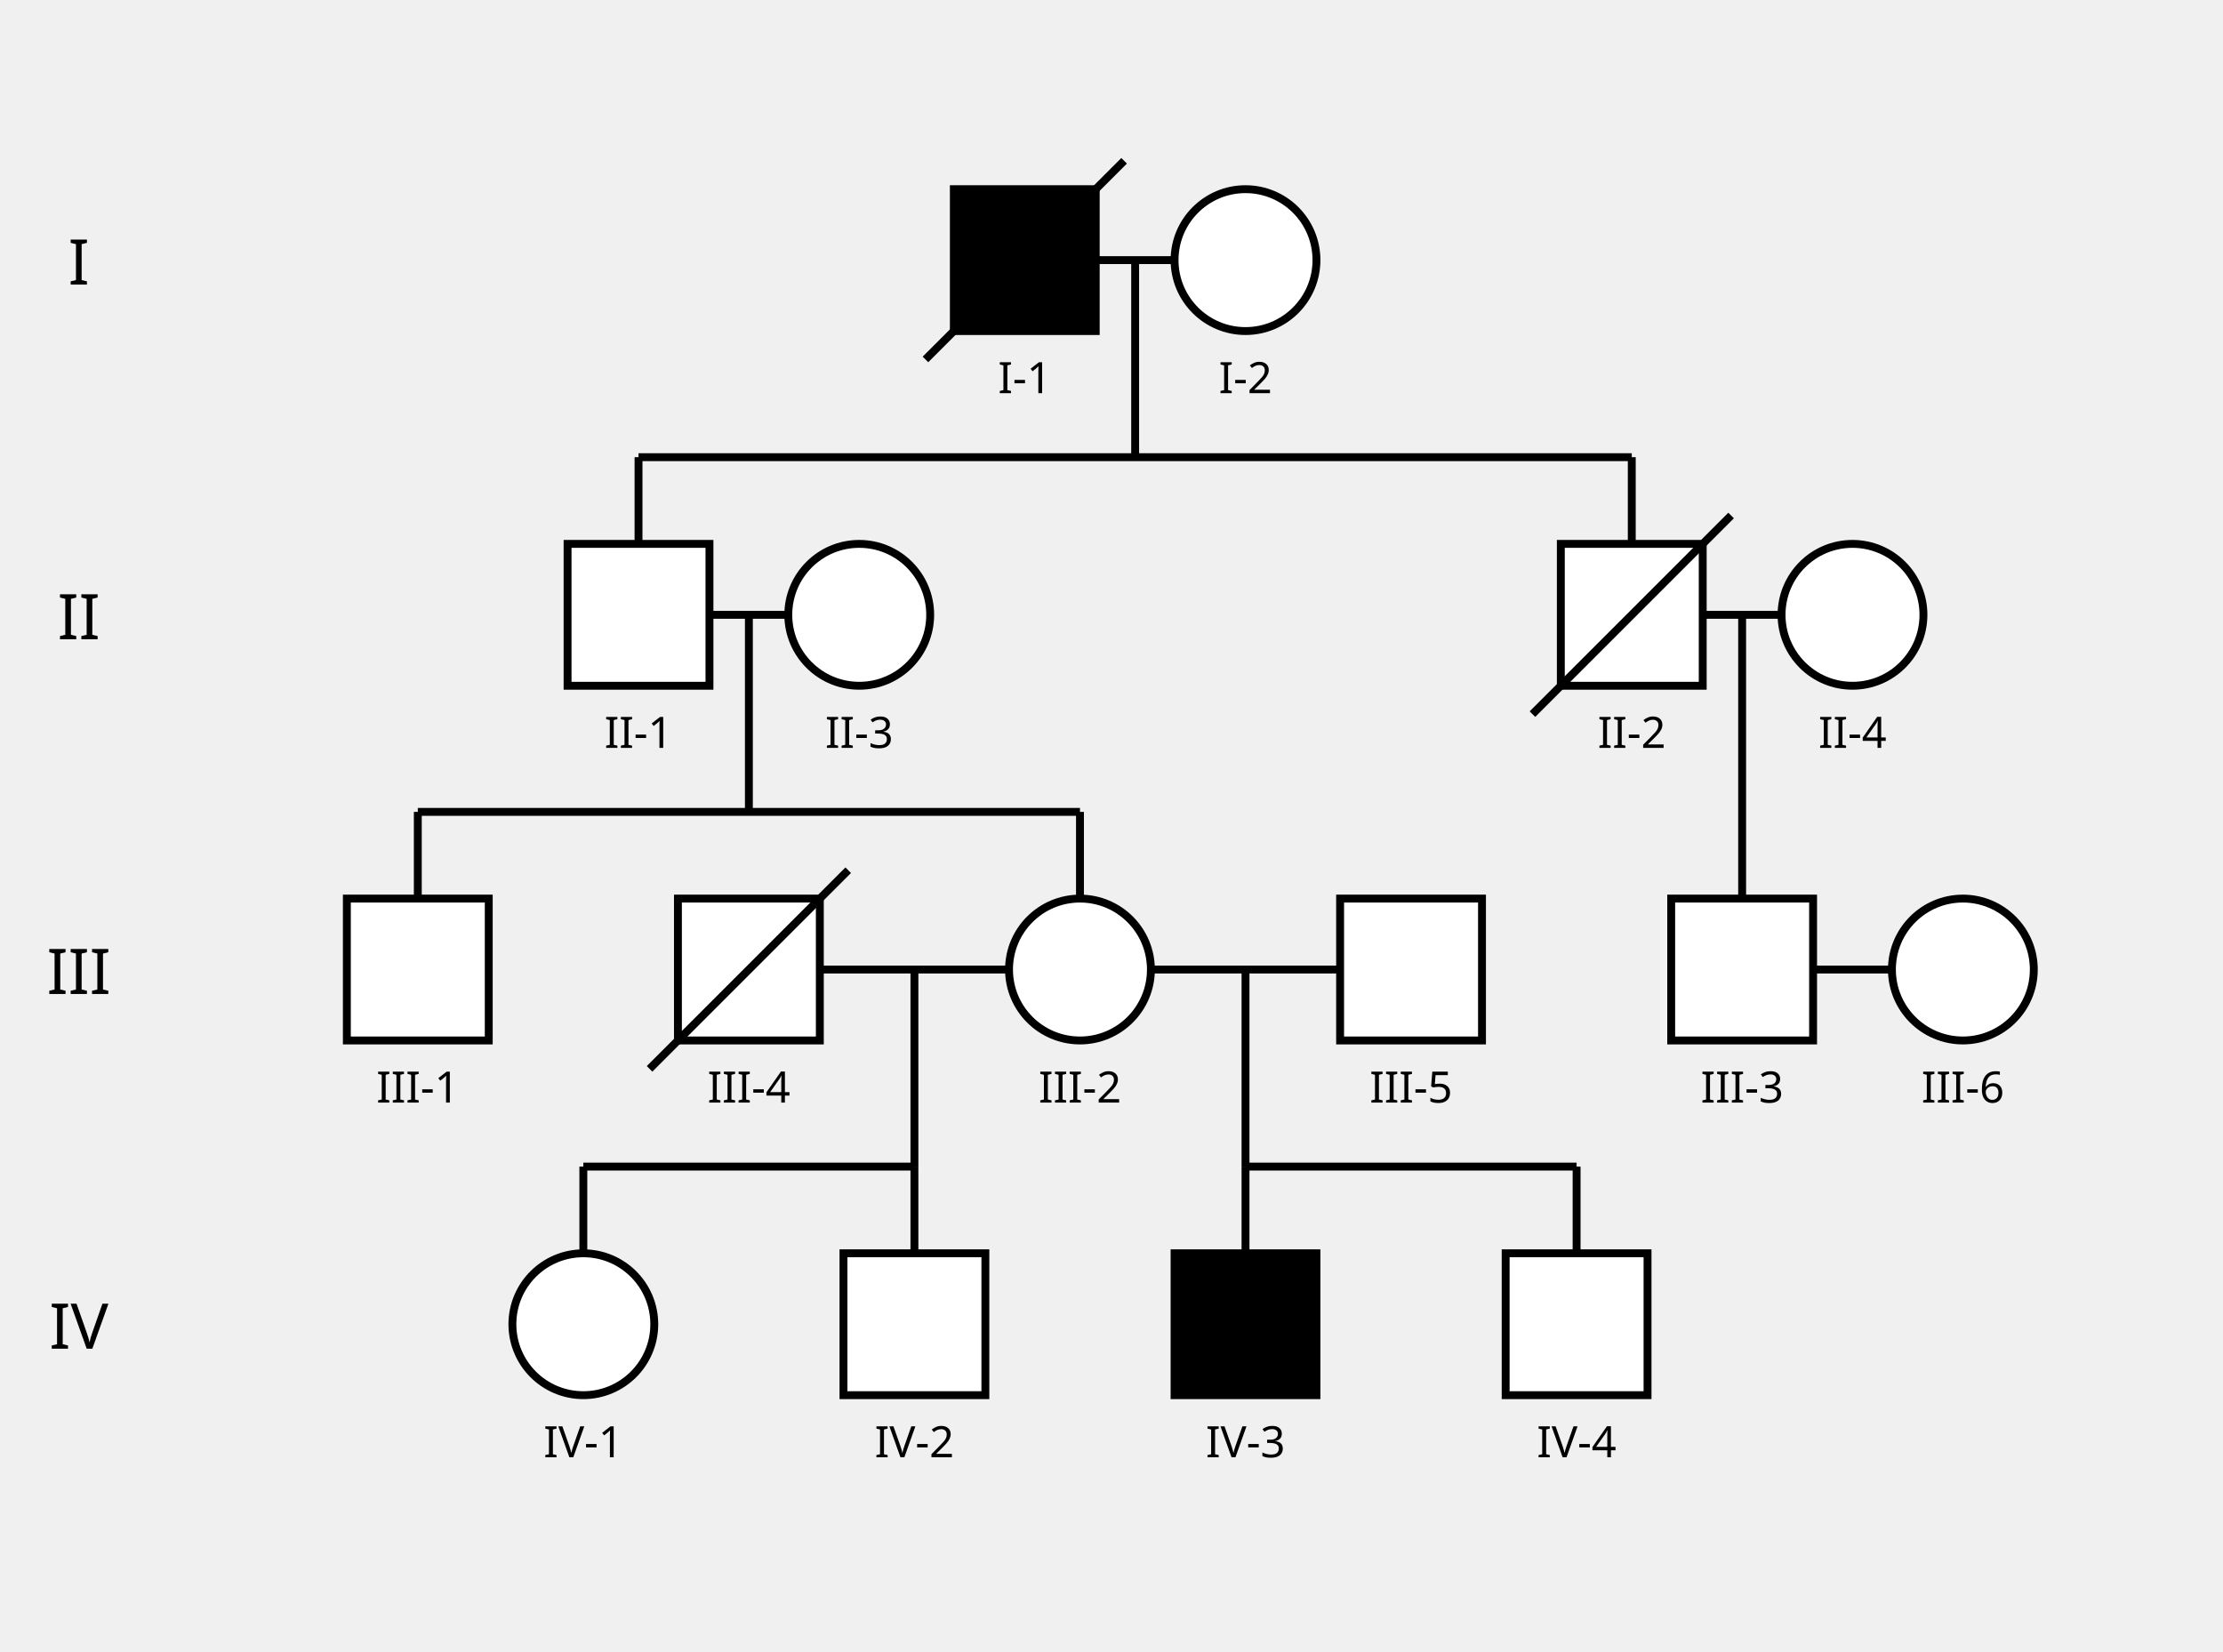
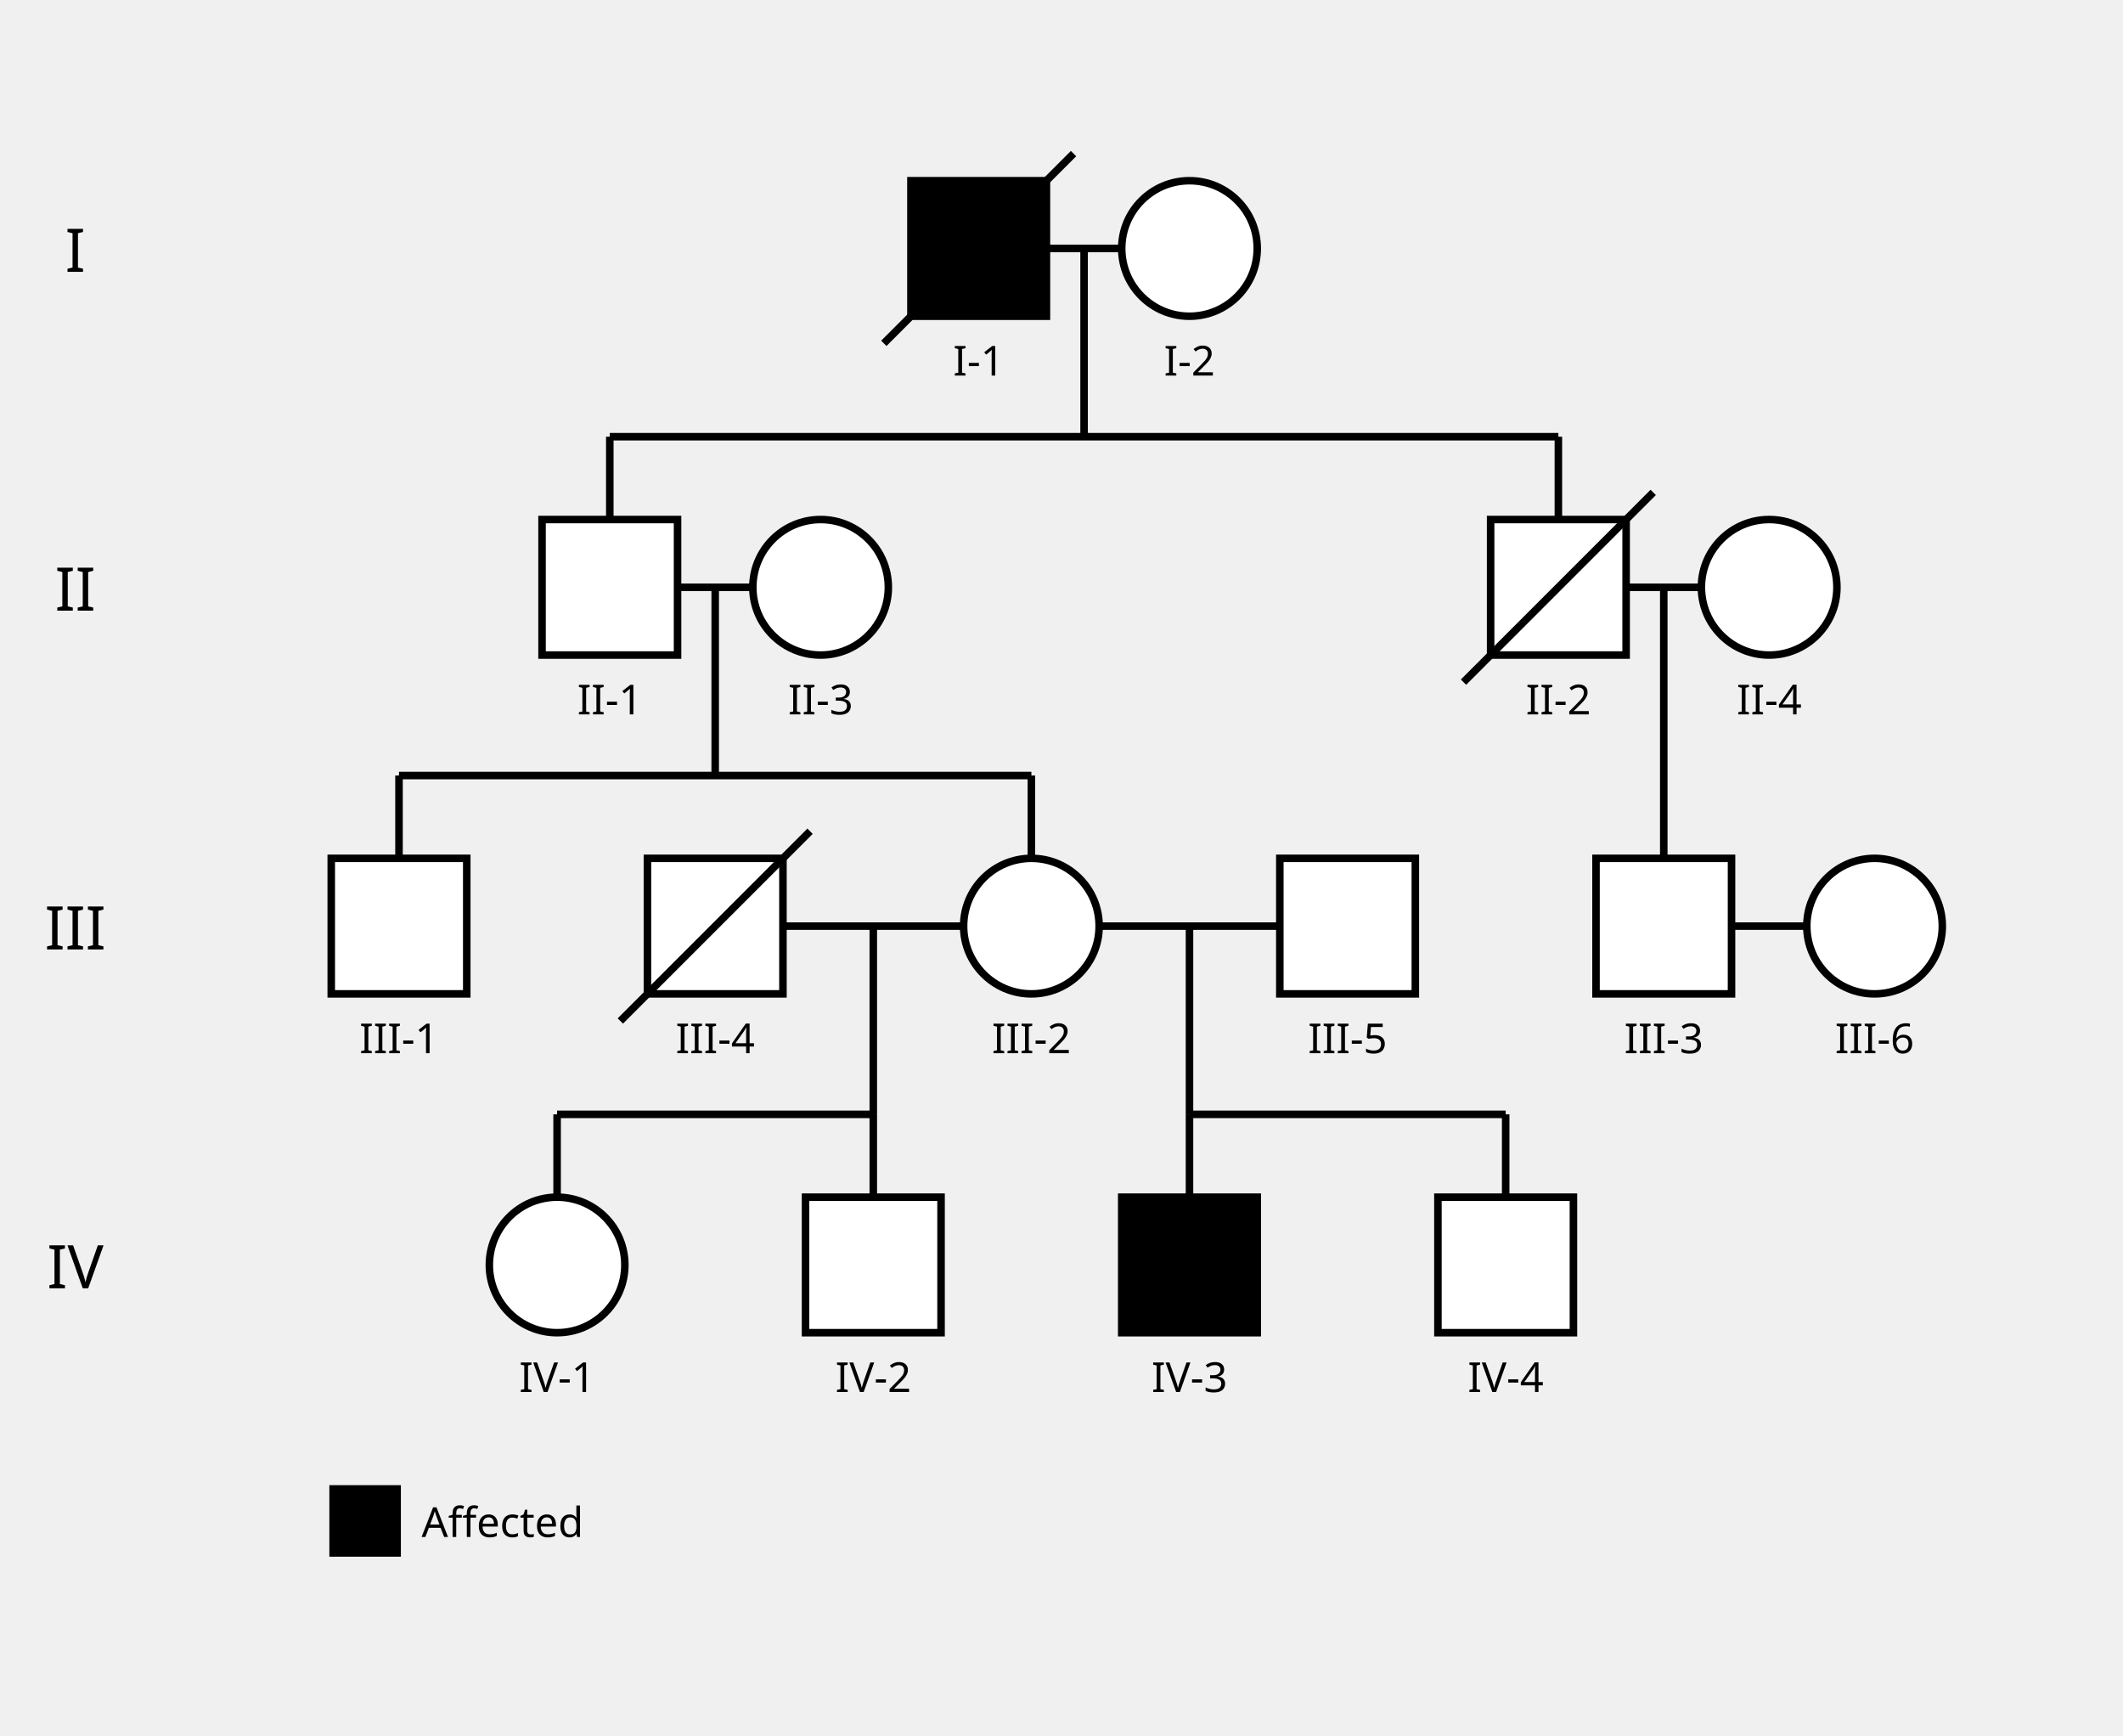
- <svg xmlns="http://www.w3.org/2000/svg" width="564" height="419" viewBox="0 0 564 419" class="pedigree" data-title="A hinge's family its parents cannot centre over: the drop still meets the sib bar" data-conditions="[&quot;&quot;]">
+ <svg xmlns="http://www.w3.org/2000/svg" width="564" height="461" viewBox="0 0 564 461" class="pedigree" data-title="A hinge's family its parents cannot centre over: the drop still meets the sib bar" data-conditions="[&quot;&quot;]">
+   <defs>
+     <pattern id="fill-affected-0" class="fill-pattern" data-condition="0" data-status="affected" width="8" height="8" patternUnits="userSpaceOnUse">
+       <rect class="tone" width="8" height="8" fill="#000000" />
+     </pattern>
+   </defs>
  <g class="generation" data-generation="1">
    <text x="20" y="66" font-family="sans-serif" font-size="16" fill="#000000" text-anchor="middle" dominant-baseline="central">I</text>
  </g>
  <g class="generation" data-generation="2">
    <text x="20" y="156" font-family="sans-serif" font-size="16" fill="#000000" text-anchor="middle" dominant-baseline="central">II</text>
  </g>
  <g class="generation" data-generation="3">
    <text x="20" y="246" font-family="sans-serif" font-size="16" fill="#000000" text-anchor="middle" dominant-baseline="central">III</text>
  </g>
  <g class="generation" data-generation="4">
    <text x="20" y="336" font-family="sans-serif" font-size="16" fill="#000000" text-anchor="middle" dominant-baseline="central">IV</text>
  </g>
  <g class="mating" data-partners="I-1 I-2">
    <line x1="278" y1="66" x2="298" y2="66" stroke="#000000" stroke-width="2" />
    <line class="hit" x1="278" y1="66" x2="298" y2="66" stroke="none" stroke-width="12" pointer-events="stroke" />
  </g>
  <g class="mating" data-partners="II-1 II-3">
    <line x1="180" y1="156" x2="200" y2="156" stroke="#000000" stroke-width="2" />
    <line class="hit" x1="180" y1="156" x2="200" y2="156" stroke="none" stroke-width="12" pointer-events="stroke" />
  </g>
  <g class="mating" data-partners="II-2 II-4">
    <line x1="432" y1="156" x2="452" y2="156" stroke="#000000" stroke-width="2" />
    <line class="hit" x1="432" y1="156" x2="452" y2="156" stroke="none" stroke-width="12" pointer-events="stroke" />
  </g>
  <g class="mating" data-partners="III-4 III-2">
    <line x1="208" y1="246" x2="256" y2="246" stroke="#000000" stroke-width="2" />
    <line class="hit" x1="208" y1="246" x2="256" y2="246" stroke="none" stroke-width="12" pointer-events="stroke" />
  </g>
  <g class="mating" data-partners="III-2 III-5">
    <line x1="292" y1="246" x2="340" y2="246" stroke="#000000" stroke-width="2" />
    <line class="hit" x1="292" y1="246" x2="340" y2="246" stroke="none" stroke-width="12" pointer-events="stroke" />
  </g>
  <g class="mating" data-partners="III-3 III-6">
    <line x1="460" y1="246" x2="480" y2="246" stroke="#000000" stroke-width="2" />
    <line class="hit" x1="460" y1="246" x2="480" y2="246" stroke="none" stroke-width="12" pointer-events="stroke" />
  </g>
  <g class="sibship" data-parents="I-1 I-2" data-children="II-1 II-2">
    <line x1="288" y1="66" x2="288" y2="116" stroke="#000000" stroke-width="2" />
    <line x1="162" y1="116" x2="414" y2="116" stroke="#000000" stroke-width="2" />
    <line x1="162" y1="116" x2="162" y2="138" stroke="#000000" stroke-width="2" />
    <line x1="414" y1="116" x2="414" y2="138" stroke="#000000" stroke-width="2" />
  </g>
  <g class="sibship" data-parents="II-1 II-3" data-children="III-1 III-2">
    <line x1="190" y1="156" x2="190" y2="206" stroke="#000000" stroke-width="2" />
    <line x1="106" y1="206" x2="274" y2="206" stroke="#000000" stroke-width="2" />
    <line x1="106" y1="206" x2="106" y2="228" stroke="#000000" stroke-width="2" />
    <line x1="274" y1="206" x2="274" y2="228" stroke="#000000" stroke-width="2" />
  </g>
  <g class="sibship" data-parents="II-2 II-4" data-children="III-3">
    <line x1="442" y1="156" x2="442" y2="228" stroke="#000000" stroke-width="2" />
  </g>
  <g class="sibship" data-parents="III-4 III-2" data-children="IV-1 IV-2">
    <line x1="232" y1="246" x2="232" y2="296" stroke="#000000" stroke-width="2" />
    <line x1="148" y1="296" x2="232" y2="296" stroke="#000000" stroke-width="2" />
    <line x1="148" y1="296" x2="148" y2="318" stroke="#000000" stroke-width="2" />
    <line x1="232" y1="296" x2="232" y2="318" stroke="#000000" stroke-width="2" />
  </g>
  <g class="sibship" data-parents="III-2 III-5" data-children="IV-3 IV-4">
    <line x1="316" y1="246" x2="316" y2="296" stroke="#000000" stroke-width="2" />
    <line x1="316" y1="296" x2="400" y2="296" stroke="#000000" stroke-width="2" />
    <line x1="316" y1="296" x2="316" y2="318" stroke="#000000" stroke-width="2" />
    <line x1="400" y1="296" x2="400" y2="318" stroke="#000000" stroke-width="2" />
  </g>
  <g id="ind-I-1" class="individual affected deceased" data-position="I-1" data-generation="1" data-index="1" data-gender="man" data-condition-0="affected">
    <rect class="backing" x="242" y="48" width="36" height="36" fill="#ffffff" />
-     <rect class="fill" data-condition="0" x="242" y="48" width="36" height="36" fill="#000000" />
+     <rect class="fill" data-condition="0" data-status="affected" transform="translate(260 66)" x="-18" y="-18" width="36" height="36" fill="url(#fill-affected-0)" />
    <rect class="symbol" x="242" y="48" width="36" height="36" fill="none" stroke="#000000" stroke-width="2" />
    <line class="mark deceased" x1="234.8" y1="91.2" x2="285.2" y2="40.8" stroke="#000000" stroke-width="2" />
    <text class="label" x="260" y="95.5" font-family="sans-serif" font-size="11" fill="#000000" text-anchor="middle" dominant-baseline="central">I-1</text>
    <rect class="hit" x="242" y="48" width="36" height="53" fill="none" pointer-events="all" />
  </g>
  <g id="ind-I-2" class="individual" data-position="I-2" data-generation="1" data-index="2" data-gender="woman">
    <circle class="backing" cx="316" cy="66" r="18" fill="#ffffff" />
    <circle class="symbol" cx="316" cy="66" r="18" fill="none" stroke="#000000" stroke-width="2" />
    <text class="label" x="316" y="95.5" font-family="sans-serif" font-size="11" fill="#000000" text-anchor="middle" dominant-baseline="central">I-2</text>
    <rect class="hit" x="298" y="48" width="36" height="53" fill="none" pointer-events="all" />
  </g>
  <g id="ind-II-1" class="individual" data-position="II-1" data-generation="2" data-index="1" data-gender="man">
    <rect class="backing" x="144" y="138" width="36" height="36" fill="#ffffff" />
    <rect class="symbol" x="144" y="138" width="36" height="36" fill="none" stroke="#000000" stroke-width="2" />
    <text class="label" x="162" y="185.5" font-family="sans-serif" font-size="11" fill="#000000" text-anchor="middle" dominant-baseline="central">II-1</text>
    <rect class="hit" x="144" y="138" width="36" height="53" fill="none" pointer-events="all" />
  </g>
  <g id="ind-II-3" class="individual" data-position="II-3" data-generation="2" data-index="3" data-gender="woman">
    <circle class="backing" cx="218" cy="156" r="18" fill="#ffffff" />
    <circle class="symbol" cx="218" cy="156" r="18" fill="none" stroke="#000000" stroke-width="2" />
    <text class="label" x="218" y="185.5" font-family="sans-serif" font-size="11" fill="#000000" text-anchor="middle" dominant-baseline="central">II-3</text>
    <rect class="hit" x="200" y="138" width="36" height="53" fill="none" pointer-events="all" />
  </g>
  <g id="ind-II-2" class="individual deceased" data-position="II-2" data-generation="2" data-index="2" data-gender="man">
    <rect class="backing" x="396" y="138" width="36" height="36" fill="#ffffff" />
    <rect class="symbol" x="396" y="138" width="36" height="36" fill="none" stroke="#000000" stroke-width="2" />
    <line class="mark deceased" x1="388.8" y1="181.2" x2="439.2" y2="130.8" stroke="#000000" stroke-width="2" />
    <text class="label" x="414" y="185.5" font-family="sans-serif" font-size="11" fill="#000000" text-anchor="middle" dominant-baseline="central">II-2</text>
    <rect class="hit" x="396" y="138" width="36" height="53" fill="none" pointer-events="all" />
  </g>
  <g id="ind-II-4" class="individual" data-position="II-4" data-generation="2" data-index="4" data-gender="woman">
    <circle class="backing" cx="470" cy="156" r="18" fill="#ffffff" />
    <circle class="symbol" cx="470" cy="156" r="18" fill="none" stroke="#000000" stroke-width="2" />
    <text class="label" x="470" y="185.5" font-family="sans-serif" font-size="11" fill="#000000" text-anchor="middle" dominant-baseline="central">II-4</text>
    <rect class="hit" x="452" y="138" width="36" height="53" fill="none" pointer-events="all" />
  </g>
  <g id="ind-III-1" class="individual" data-position="III-1" data-generation="3" data-index="1" data-gender="man">
    <rect class="backing" x="88" y="228" width="36" height="36" fill="#ffffff" />
    <rect class="symbol" x="88" y="228" width="36" height="36" fill="none" stroke="#000000" stroke-width="2" />
    <text class="label" x="106" y="275.5" font-family="sans-serif" font-size="11" fill="#000000" text-anchor="middle" dominant-baseline="central">III-1</text>
    <rect class="hit" x="88" y="228" width="36" height="53" fill="none" pointer-events="all" />
  </g>
  <g id="ind-III-4" class="individual deceased" data-position="III-4" data-generation="3" data-index="4" data-gender="man">
    <rect class="backing" x="172" y="228" width="36" height="36" fill="#ffffff" />
    <rect class="symbol" x="172" y="228" width="36" height="36" fill="none" stroke="#000000" stroke-width="2" />
    <line class="mark deceased" x1="164.8" y1="271.2" x2="215.2" y2="220.8" stroke="#000000" stroke-width="2" />
    <text class="label" x="190" y="275.5" font-family="sans-serif" font-size="11" fill="#000000" text-anchor="middle" dominant-baseline="central">III-4</text>
    <rect class="hit" x="172" y="228" width="36" height="53" fill="none" pointer-events="all" />
  </g>
  <g id="ind-III-2" class="individual" data-position="III-2" data-generation="3" data-index="2" data-gender="woman">
    <circle class="backing" cx="274" cy="246" r="18" fill="#ffffff" />
    <circle class="symbol" cx="274" cy="246" r="18" fill="none" stroke="#000000" stroke-width="2" />
    <text class="label" x="274" y="275.5" font-family="sans-serif" font-size="11" fill="#000000" text-anchor="middle" dominant-baseline="central">III-2</text>
    <rect class="hit" x="256" y="228" width="36" height="53" fill="none" pointer-events="all" />
  </g>
  <g id="ind-III-5" class="individual" data-position="III-5" data-generation="3" data-index="5" data-gender="man">
    <rect class="backing" x="340" y="228" width="36" height="36" fill="#ffffff" />
    <rect class="symbol" x="340" y="228" width="36" height="36" fill="none" stroke="#000000" stroke-width="2" />
    <text class="label" x="358" y="275.5" font-family="sans-serif" font-size="11" fill="#000000" text-anchor="middle" dominant-baseline="central">III-5</text>
    <rect class="hit" x="340" y="228" width="36" height="53" fill="none" pointer-events="all" />
  </g>
  <g id="ind-III-3" class="individual" data-position="III-3" data-generation="3" data-index="3" data-gender="man">
    <rect class="backing" x="424" y="228" width="36" height="36" fill="#ffffff" />
    <rect class="symbol" x="424" y="228" width="36" height="36" fill="none" stroke="#000000" stroke-width="2" />
    <text class="label" x="442" y="275.5" font-family="sans-serif" font-size="11" fill="#000000" text-anchor="middle" dominant-baseline="central">III-3</text>
    <rect class="hit" x="424" y="228" width="36" height="53" fill="none" pointer-events="all" />
  </g>
  <g id="ind-III-6" class="individual" data-position="III-6" data-generation="3" data-index="6" data-gender="woman">
    <circle class="backing" cx="498" cy="246" r="18" fill="#ffffff" />
    <circle class="symbol" cx="498" cy="246" r="18" fill="none" stroke="#000000" stroke-width="2" />
    <text class="label" x="498" y="275.5" font-family="sans-serif" font-size="11" fill="#000000" text-anchor="middle" dominant-baseline="central">III-6</text>
    <rect class="hit" x="480" y="228" width="36" height="53" fill="none" pointer-events="all" />
  </g>
  <g id="ind-IV-1" class="individual" data-position="IV-1" data-generation="4" data-index="1" data-gender="woman">
    <circle class="backing" cx="148" cy="336" r="18" fill="#ffffff" />
    <circle class="symbol" cx="148" cy="336" r="18" fill="none" stroke="#000000" stroke-width="2" />
    <text class="label" x="148" y="365.5" font-family="sans-serif" font-size="11" fill="#000000" text-anchor="middle" dominant-baseline="central">IV-1</text>
    <rect class="hit" x="130" y="318" width="36" height="53" fill="none" pointer-events="all" />
  </g>
  <g id="ind-IV-2" class="individual" data-position="IV-2" data-generation="4" data-index="2" data-gender="man">
    <rect class="backing" x="214" y="318" width="36" height="36" fill="#ffffff" />
    <rect class="symbol" x="214" y="318" width="36" height="36" fill="none" stroke="#000000" stroke-width="2" />
    <text class="label" x="232" y="365.5" font-family="sans-serif" font-size="11" fill="#000000" text-anchor="middle" dominant-baseline="central">IV-2</text>
    <rect class="hit" x="214" y="318" width="36" height="53" fill="none" pointer-events="all" />
  </g>
  <g id="ind-IV-3" class="individual affected" data-position="IV-3" data-generation="4" data-index="3" data-gender="man" data-condition-0="affected">
    <rect class="backing" x="298" y="318" width="36" height="36" fill="#ffffff" />
-     <rect class="fill" data-condition="0" x="298" y="318" width="36" height="36" fill="#000000" />
+     <rect class="fill" data-condition="0" data-status="affected" transform="translate(316 336)" x="-18" y="-18" width="36" height="36" fill="url(#fill-affected-0)" />
    <rect class="symbol" x="298" y="318" width="36" height="36" fill="none" stroke="#000000" stroke-width="2" />
    <text class="label" x="316" y="365.5" font-family="sans-serif" font-size="11" fill="#000000" text-anchor="middle" dominant-baseline="central">IV-3</text>
    <rect class="hit" x="298" y="318" width="36" height="53" fill="none" pointer-events="all" />
  </g>
  <g id="ind-IV-4" class="individual" data-position="IV-4" data-generation="4" data-index="4" data-gender="man">
    <rect class="backing" x="382" y="318" width="36" height="36" fill="#ffffff" />
    <rect class="symbol" x="382" y="318" width="36" height="36" fill="none" stroke="#000000" stroke-width="2" />
    <text class="label" x="400" y="365.5" font-family="sans-serif" font-size="11" fill="#000000" text-anchor="middle" dominant-baseline="central">IV-4</text>
    <rect class="hit" x="382" y="318" width="36" height="53" fill="none" pointer-events="all" />
  </g>
+   <g id="key" class="key">
+     <g id="key-affected-0" class="key-entry" data-condition="0" data-status="affected">
+       <rect class="swatch" x="-9" y="-9" width="18" height="18" transform="translate(97 404)" fill="url(#fill-affected-0)" stroke="#000000" stroke-width="1" />
+       <text class="key-label" x="112" y="404" font-family="sans-serif" font-size="11" fill="#000000" text-anchor="start" dominant-baseline="central">Affected</text>
+     </g>
+   </g>
</svg>
